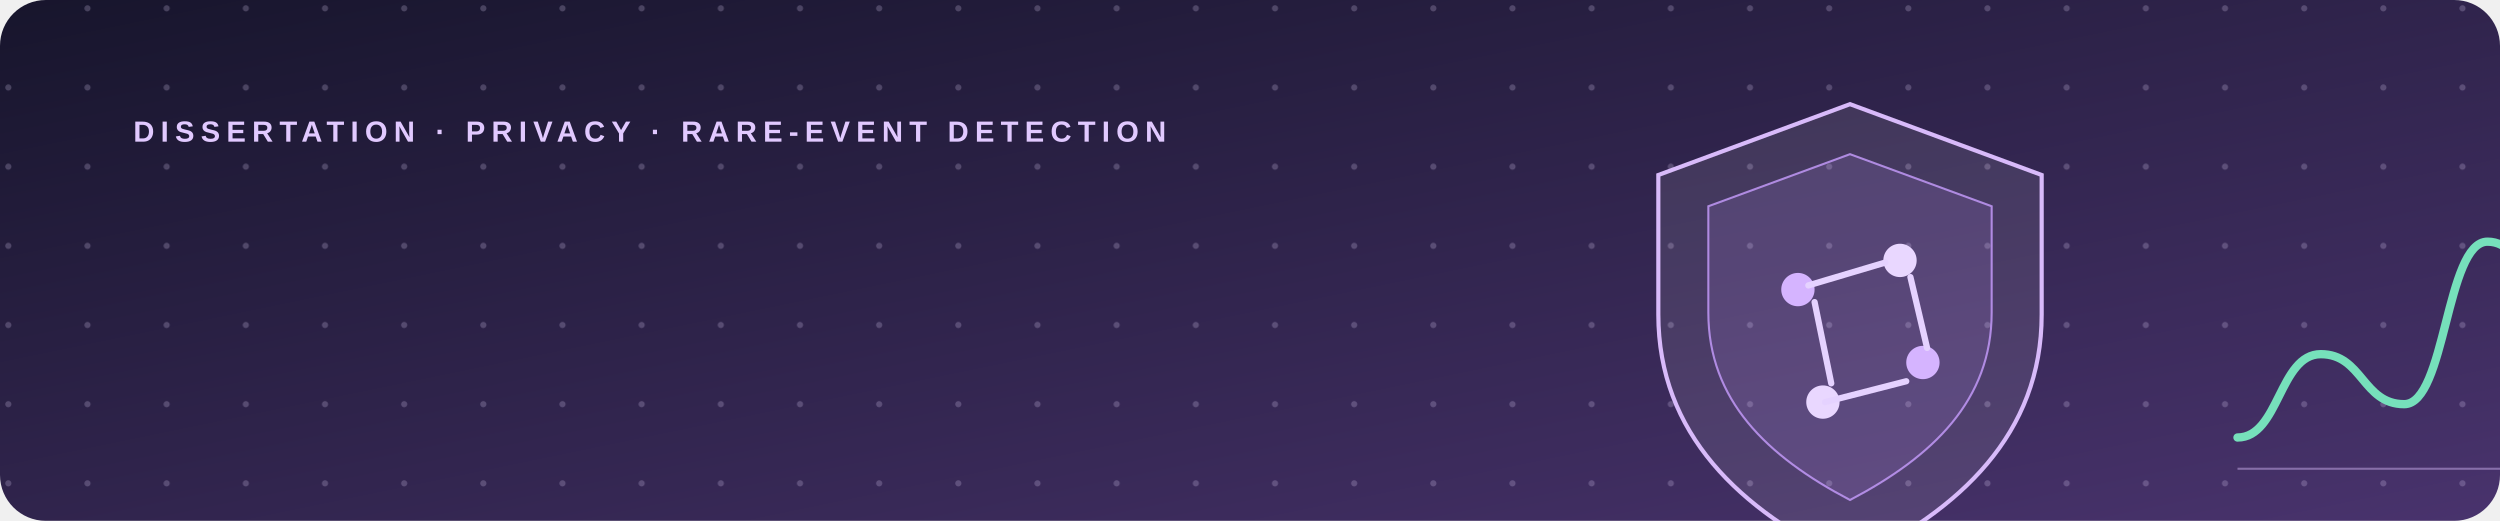
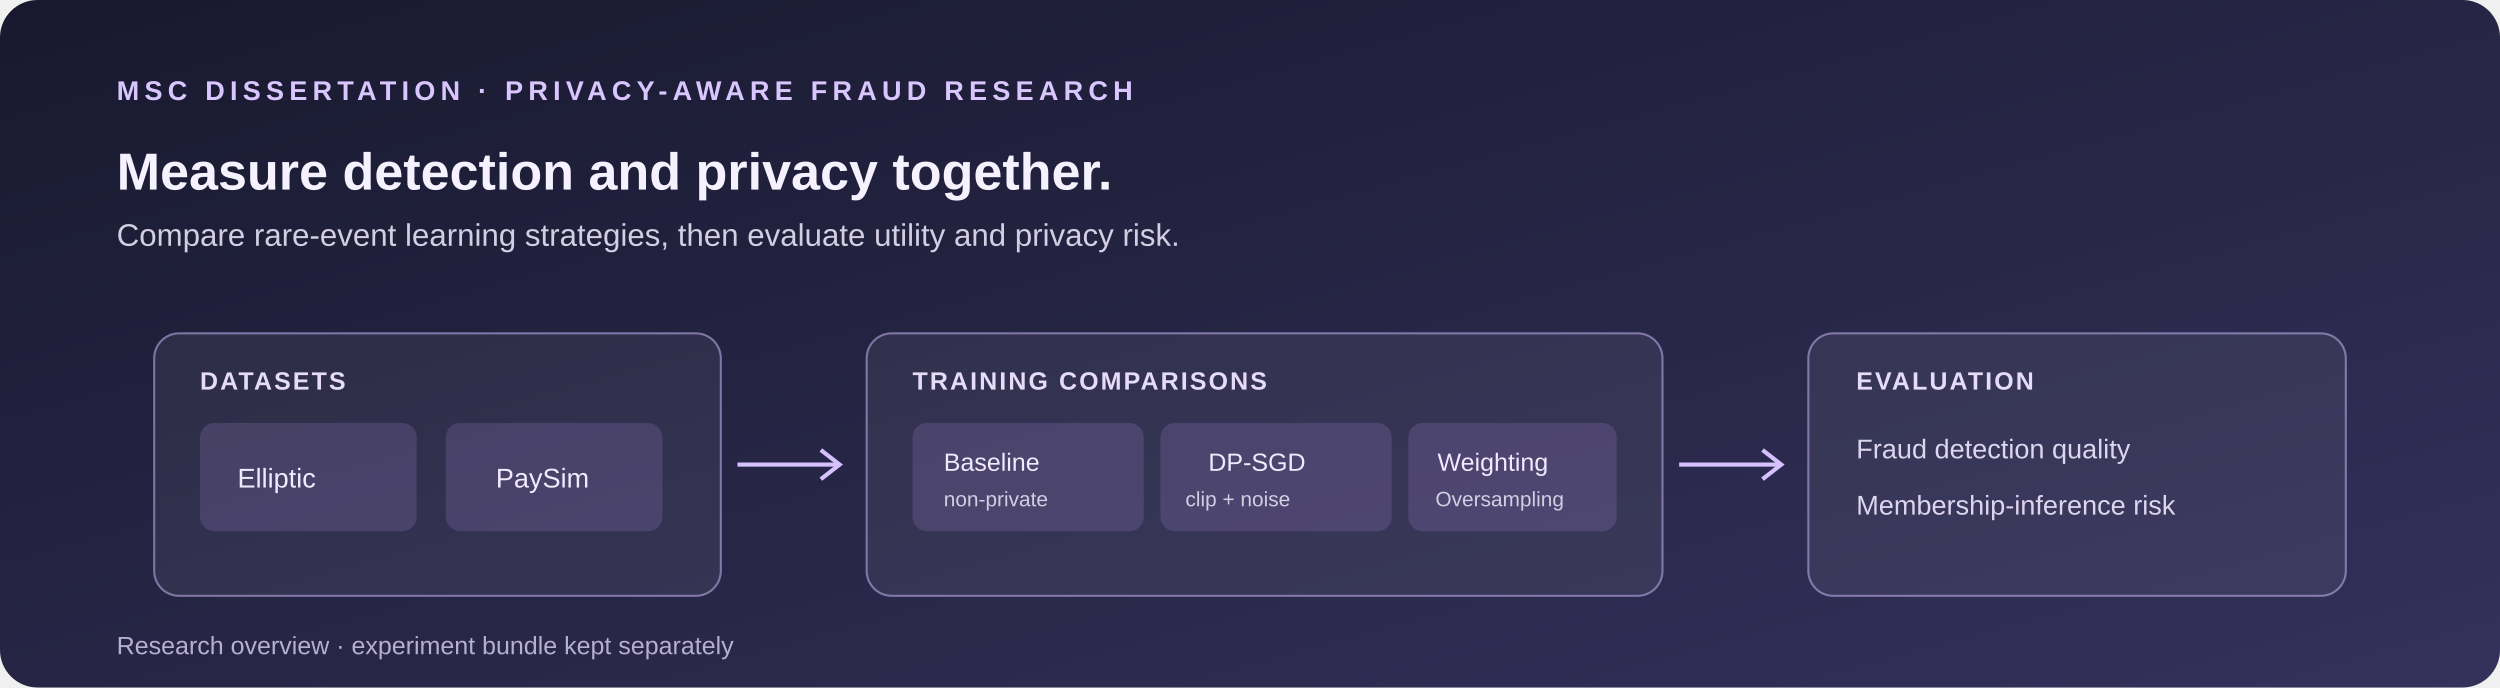
- <svg xmlns="http://www.w3.org/2000/svg" width="1200" height="250" viewBox="0 0 1200 250">
+ <svg xmlns="http://www.w3.org/2000/svg" width="1200" height="330" viewBox="0 0 1200 330">
  <defs>
-     <linearGradient id="g" x2="1" y2="1">
-       <stop stop-color="#17152c" />
-       <stop offset="1" stop-color="#49336d" />
+     <linearGradient id="bg" x2="1" y2="1">
+       <stop stop-color="#18192f" />
+       <stop offset="1" stop-color="#34315b" />
    </linearGradient>
-     <pattern id="p" width="38" height="38" patternUnits="userSpaceOnUse">
-       <circle cx="4" cy="4" r="1.5" fill="#e8d9ff" opacity=".22" />
-     </pattern>
  </defs>
-   <rect width="1200" height="250" rx="22" fill="url(#g)" />
-   <rect width="1200" height="250" rx="22" fill="url(#p)" />
-   <text x="64" y="68" fill="#e1c9ff" font-family="Arial,sans-serif" font-size="14" font-weight="700" letter-spacing="3">DISSERTATION · PRIVACY · RARE-EVENT DETECTION</text>
-   <g transform="translate(770 50)">
-     <path d="M118 0l92 34v67c0 57-39 94-92 119-53-25-92-62-92-119V34L118 0Z" fill="#ffffff" fill-opacity=".09" stroke="#d8bafa" stroke-width="2" />
-     <path d="M118 24l68 25v51c0 42-28 69-68 90-40-21-68-48-68-90V49l68-25Z" fill="#b386e8" fill-opacity=".15" stroke="#c89dff" stroke-opacity=".8" />
-     <circle cx="93" cy="89" r="8" fill="#d5b4ff" />
-     <circle cx="142" cy="75" r="8" fill="#e9d7ff" />
-     <circle cx="153" cy="124" r="8" fill="#d5b4ff" />
-     <circle cx="105" cy="143" r="8" fill="#e9d7ff" />
-     <path d="M98 87l37-11m-34 19l8 39m38-51l8 34m-49 26l39-10" stroke="#e5d2ff" stroke-width="3" stroke-linecap="round" />
-     <path d="M304 160c20 0 20-40 40-40s20 24 40 24 20-78 40-78 20 37 40 37" fill="none" stroke="#76e0bb" stroke-width="4" stroke-linecap="round" />
-     <path d="M304 175H470" stroke="#d8bafa" stroke-opacity=".45" />
+   <rect width="1200" height="330" rx="18" fill="url(#bg)" />
+   <text x="56" y="48" fill="#d9c6ff" font-family="Arial,sans-serif" font-size="13" font-weight="700" letter-spacing="2.5">MSC DISSERTATION · PRIVACY-AWARE FRAUD RESEARCH</text>
+   <text x="56" y="91" fill="#f5f1ff" font-family="Arial,sans-serif" font-size="25" font-weight="600">Measure detection and privacy together.</text>
+   <text x="56" y="118" fill="#d3cee2" font-family="Arial,sans-serif" font-size="15">Compare rare-event learning strategies, then evaluate utility and privacy risk.</text>
+   <g font-family="Arial,sans-serif">
+     <rect x="74" y="160" width="272" height="126" rx="12" fill="#fff" fill-opacity=".06" stroke="#c6b2f0" stroke-opacity=".55" />
+     <text x="96" y="187" fill="#e6dcfa" font-size="12" font-weight="700" letter-spacing="1">DATASETS</text>
+     <rect x="96" y="203" width="104" height="52" rx="7" fill="#a98ada" fill-opacity=".2" />
+     <text x="114" y="234" fill="#f1eaff" font-size="13">Elliptic</text>
+     <rect x="214" y="203" width="104" height="52" rx="7" fill="#a98ada" fill-opacity=".2" />
+     <text x="238" y="234" fill="#f1eaff" font-size="13">PaySim</text>
+     <path d="M354 223H402" stroke="#d6c1ff" stroke-width="2" />
+     <path d="m394 216 9 7-9 7" fill="none" stroke="#d6c1ff" stroke-width="2" />
+     <rect x="416" y="160" width="382" height="126" rx="12" fill="#fff" fill-opacity=".06" stroke="#c6b2f0" stroke-opacity=".55" />
+     <text x="438" y="187" fill="#e6dcfa" font-size="12" font-weight="700" letter-spacing="1">TRAINING COMPARISONS</text>
+     <rect x="438" y="203" width="111" height="52" rx="7" fill="#a98ada" fill-opacity=".2" />
+     <text x="453" y="226" fill="#f1eaff" font-size="12">Baseline</text>
+     <text x="453" y="243" fill="#d3cee2" font-size="10">non-private</text>
+     <rect x="557" y="203" width="111" height="52" rx="7" fill="#a98ada" fill-opacity=".2" />
+     <text x="580" y="226" fill="#f1eaff" font-size="12">DP-SGD</text>
+     <text x="569" y="243" fill="#d3cee2" font-size="10">clip + noise</text>
+     <rect x="676" y="203" width="100" height="52" rx="7" fill="#a98ada" fill-opacity=".2" />
+     <text x="690" y="226" fill="#f1eaff" font-size="12">Weighting</text>
+     <text x="689" y="243" fill="#d3cee2" font-size="10">Oversampling</text>
+     <path d="M806 223H854" stroke="#d6c1ff" stroke-width="2" />
+     <path d="m846 216 9 7-9 7" fill="none" stroke="#d6c1ff" stroke-width="2" />
+     <rect x="868" y="160" width="258" height="126" rx="12" fill="#fff" fill-opacity=".06" stroke="#c6b2f0" stroke-opacity=".55" />
+     <text x="891" y="187" fill="#e6dcfa" font-size="12" font-weight="700" letter-spacing="1">EVALUATION</text>
+     <text x="891" y="220" fill="#ded6ef" font-size="13">Fraud detection quality</text>
+     <text x="891" y="247" fill="#ded6ef" font-size="13">Membership-inference risk</text>
  </g>
+   <text x="56" y="314" fill="#b8afcf" font-family="Arial,sans-serif" font-size="12">Research overview · experiment bundle kept separately</text>
</svg>
